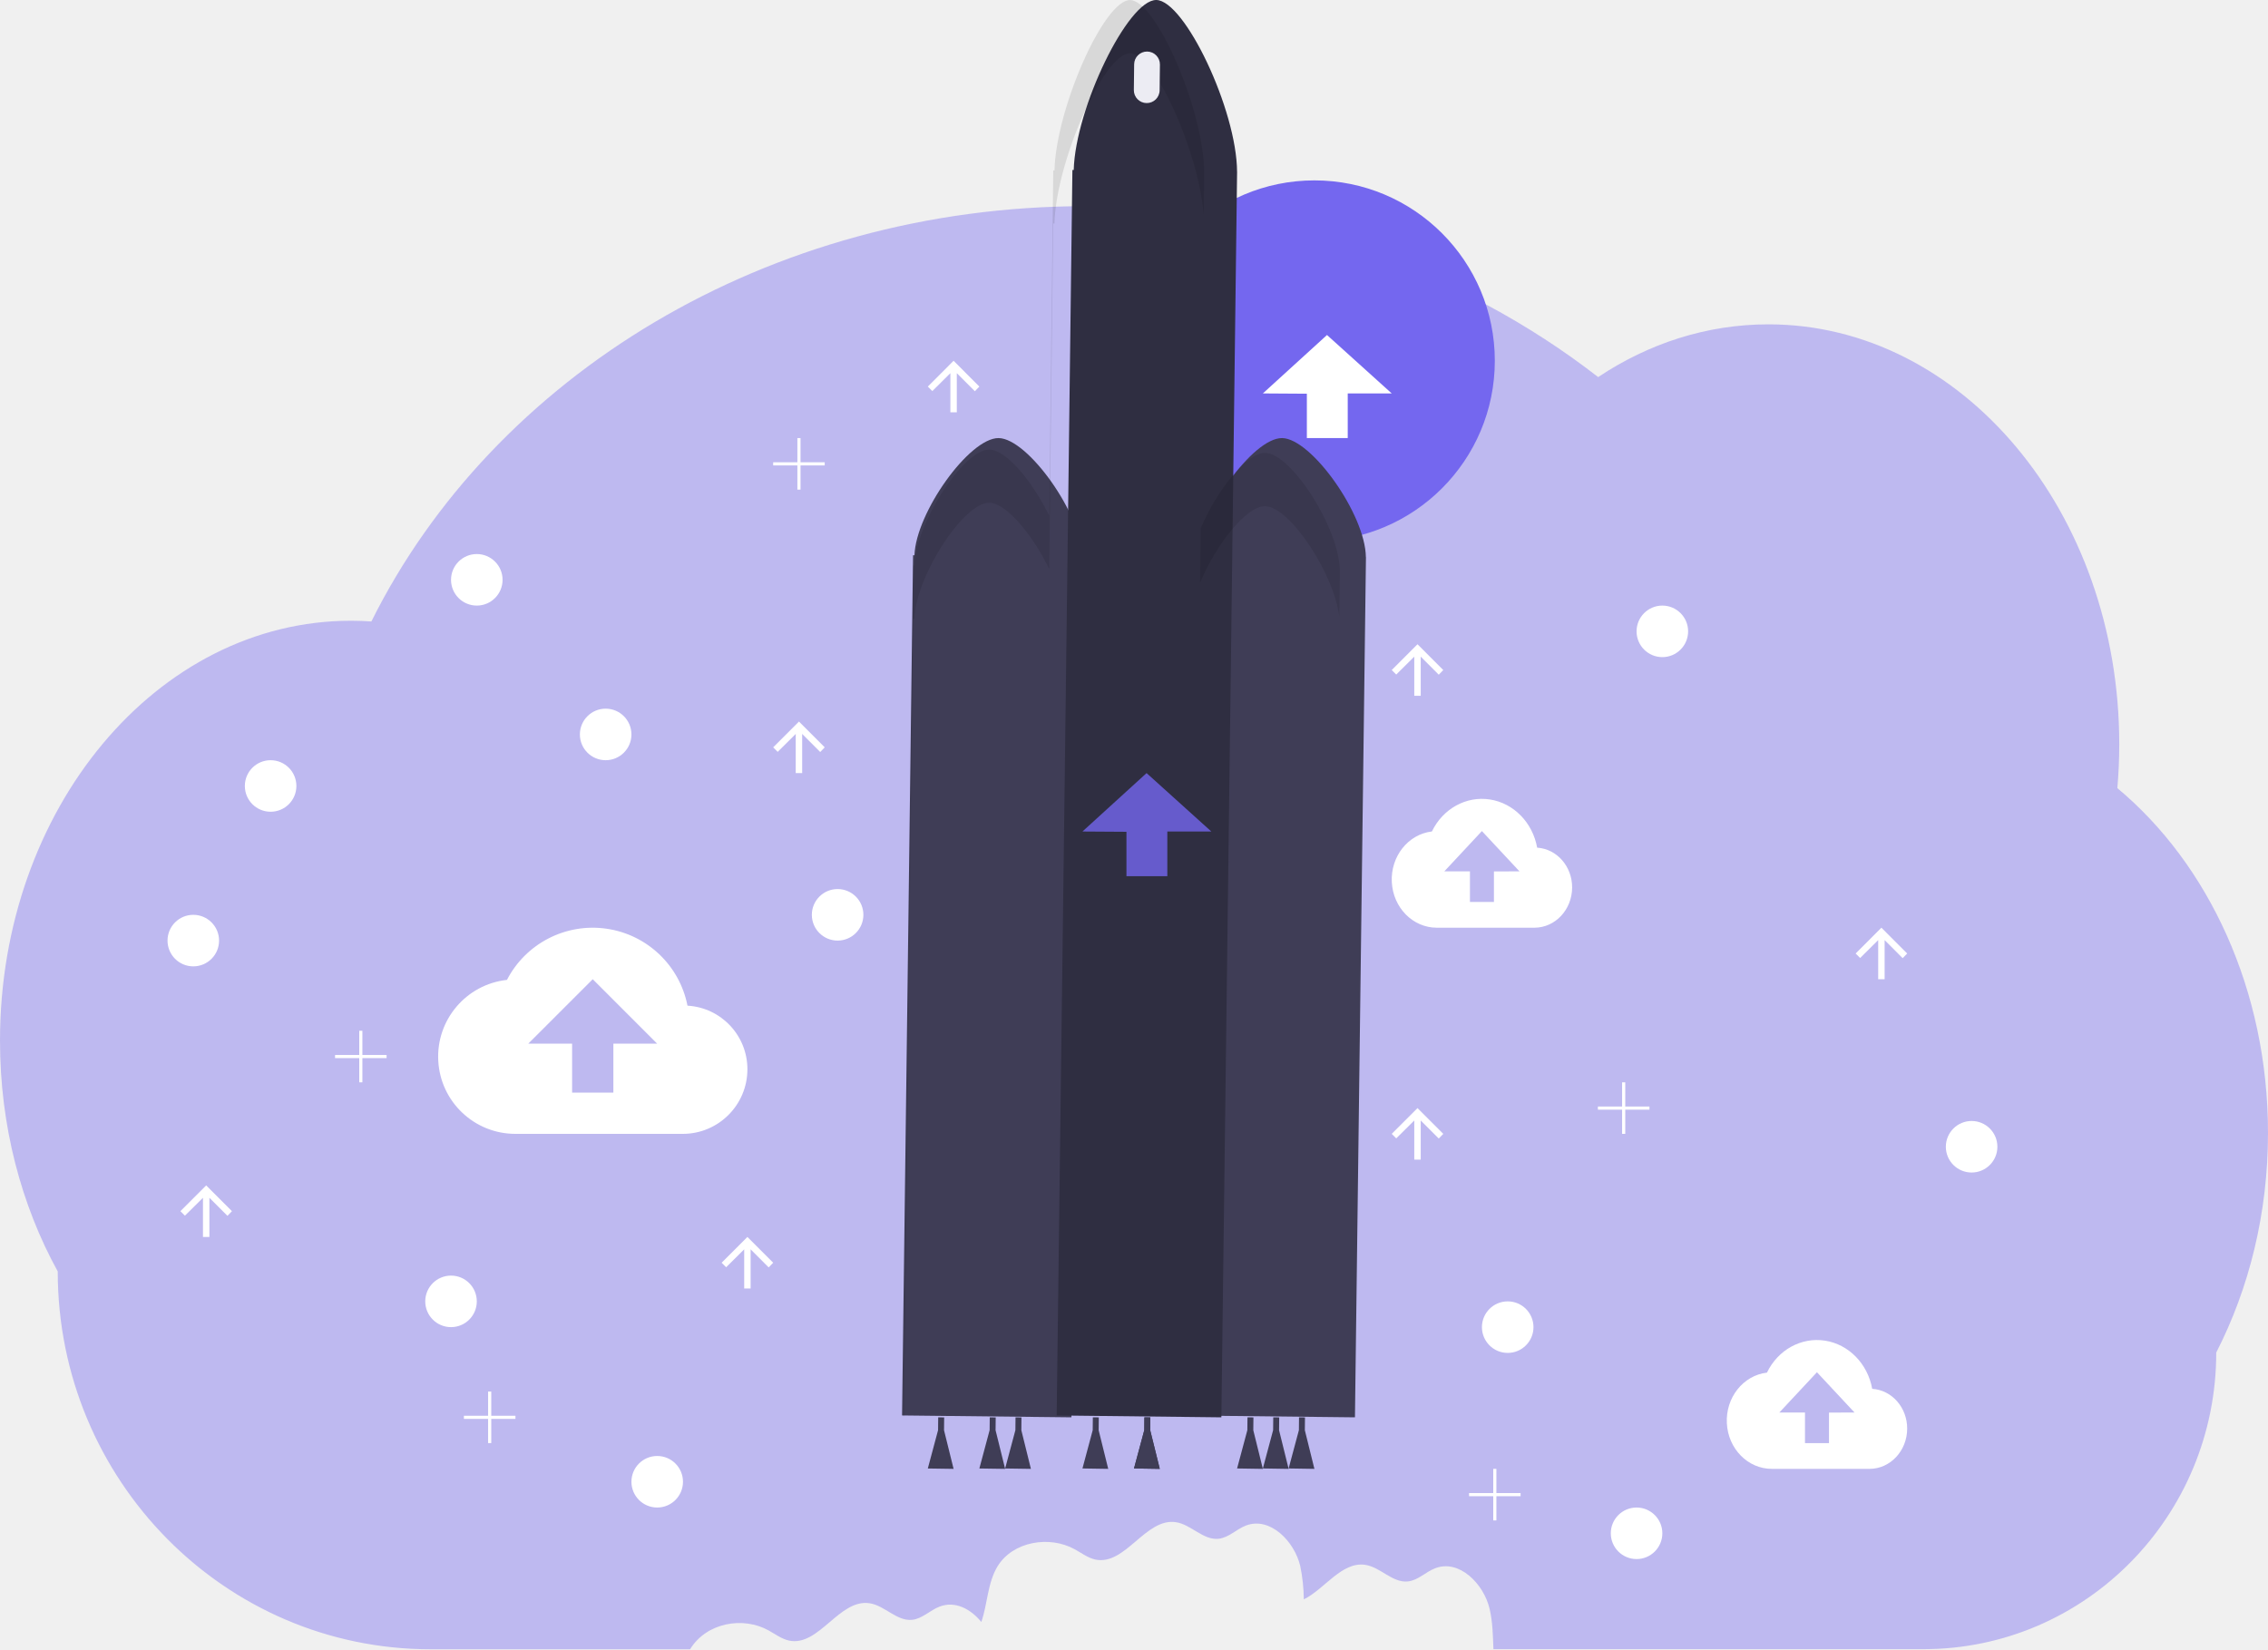
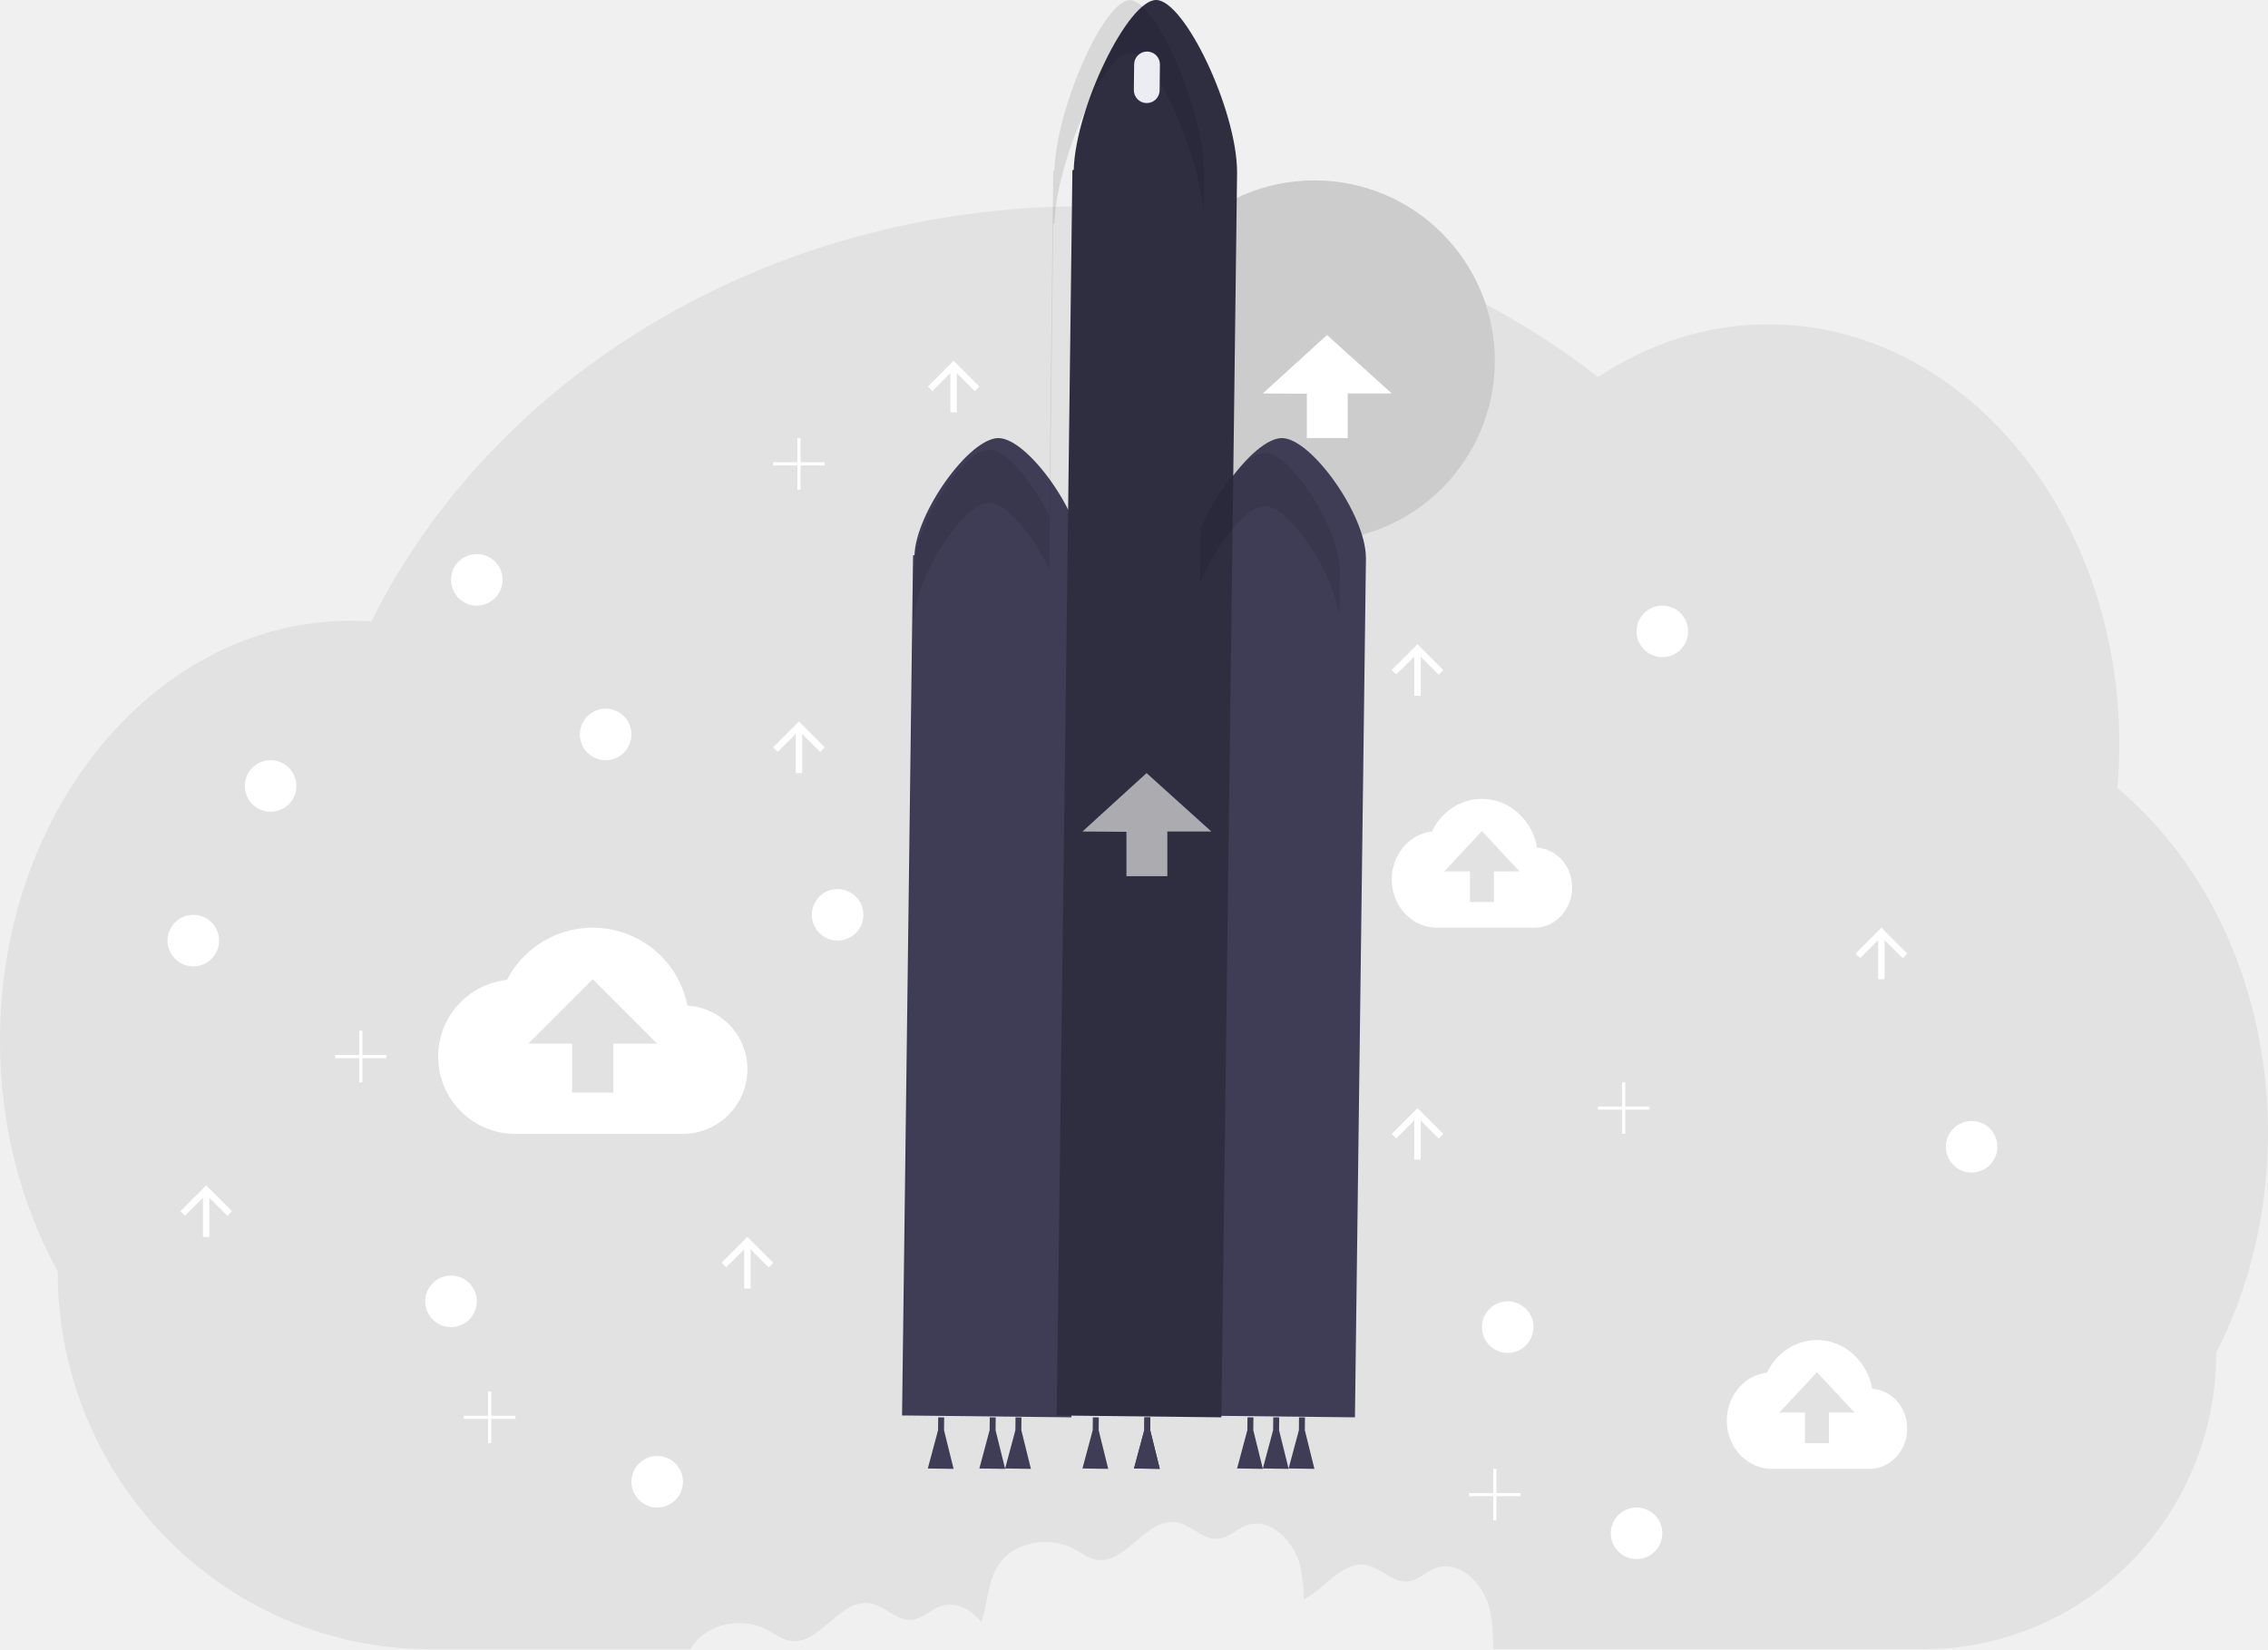
<svg xmlns="http://www.w3.org/2000/svg" width="88px" height="64px" viewBox="0 0 88 64" version="1.1">
  <defs />
  <g id="Page-1" stroke="none" stroke-width="1" fill="none" fill-rule="evenodd">
    <g id="Online-Education" transform="translate(-1122, -163)" fill-rule="nonzero">
      <g id="Body" transform="translate(-2, -2)">
        <g id="right-side-bar" transform="translate(1012, 120)">
          <g id="Upgrade" transform="translate(24, 24)">
            <g id="undraw_upgrade_06a0" transform="translate(88, 21)">
-               <path d="M82.155,30.584 C82.203,30.024 82.229,29.456 82.229,28.881 C82.229,19.882 76.133,12.586 68.614,12.586 C66.22,12.586 63.963,13.33 62.01,14.633 C56.688,10.498 49.74,8 42.138,8 C29.77,8 19.131,14.621 14.41,24.116 C14.149,24.098 13.884,24.088 13.618,24.088 C6.095,24.088 0,31.383 0,40.382 C0,43.69 0.826,46.768 2.24,49.338 C2.24,57.434 8.717,64 16.705,64 L26.776,64 C27.413,62.961 28.83,62.72 29.818,63.267 C30.078,63.41 30.321,63.597 30.613,63.663 C31.779,63.912 32.562,62.032 33.743,62.215 C34.336,62.307 34.798,62.92 35.394,62.857 C35.789,62.815 36.089,62.483 36.461,62.343 C37.056,62.116 37.659,62.431 38.076,62.941 C38.318,62.244 38.316,61.418 38.708,60.778 C39.3,59.816 40.717,59.575 41.704,60.122 C41.965,60.266 42.208,60.453 42.499,60.519 C43.666,60.767 44.449,58.887 45.63,59.07 C46.222,59.162 46.685,59.775 47.281,59.713 C47.676,59.67 47.976,59.339 48.347,59.198 C49.273,58.845 50.222,59.803 50.45,60.769 C50.538,61.195 50.585,61.628 50.589,62.063 C51.388,61.675 52.064,60.584 52.976,60.725 C53.569,60.817 54.031,61.431 54.627,61.368 C55.022,61.326 55.322,60.994 55.693,60.854 C56.62,60.501 57.568,61.459 57.796,62.425 C57.917,62.937 57.926,63.47 57.946,63.996 L74.634,63.996 C80.908,63.996 85.992,58.843 85.992,52.485 C87.264,50.005 88,47.087 88,43.963 C88,38.423 85.689,33.528 82.155,30.584 Z" id="Shape" fill="#7467EF" opacity="0.402" />
-               <circle id="Oval" fill="#7467EF" cx="51" cy="14" r="7" />
+               <path d="M82.155,30.584 C82.203,30.024 82.229,29.456 82.229,28.881 C82.229,19.882 76.133,12.586 68.614,12.586 C66.22,12.586 63.963,13.33 62.01,14.633 C56.688,10.498 49.74,8 42.138,8 C29.77,8 19.131,14.621 14.41,24.116 C14.149,24.098 13.884,24.088 13.618,24.088 C6.095,24.088 0,31.383 0,40.382 C0,43.69 0.826,46.768 2.24,49.338 C2.24,57.434 8.717,64 16.705,64 L26.776,64 C27.413,62.961 28.83,62.72 29.818,63.267 C30.078,63.41 30.321,63.597 30.613,63.663 C31.779,63.912 32.562,62.032 33.743,62.215 C34.336,62.307 34.798,62.92 35.394,62.857 C35.789,62.815 36.089,62.483 36.461,62.343 C37.056,62.116 37.659,62.431 38.076,62.941 C38.318,62.244 38.316,61.418 38.708,60.778 C39.3,59.816 40.717,59.575 41.704,60.122 C41.965,60.266 42.208,60.453 42.499,60.519 C43.666,60.767 44.449,58.887 45.63,59.07 C46.222,59.162 46.685,59.775 47.281,59.713 C47.676,59.67 47.976,59.339 48.347,59.198 C49.273,58.845 50.222,59.803 50.45,60.769 C50.538,61.195 50.585,61.628 50.589,62.063 C51.388,61.675 52.064,60.584 52.976,60.725 C53.569,60.817 54.031,61.431 54.627,61.368 C55.022,61.326 55.322,60.994 55.693,60.854 C56.62,60.501 57.568,61.459 57.796,62.425 C57.917,62.937 57.926,63.47 57.946,63.996 L74.634,63.996 C80.908,63.996 85.992,58.843 85.992,52.485 C87.264,50.005 88,47.087 88,43.963 C88,38.423 85.689,33.528 82.155,30.584 Z" id="Shape" fill="#cccccc" opacity="0.402" />
+               <circle id="Oval" fill="#cccccc" cx="51" cy="14" r="7" />
              <polygon id="Shape" fill="#FFFFFF" points="49 15.267 51.488 13 54 15.267 52.293 15.267 52.293 17 50.707 17 50.707 15.278" />
              <path d="M59.643,32.894 C59.466,31.916 58.73,31.166 57.81,31.024 C56.889,30.882 55.986,31.38 55.559,32.265 C54.636,32.373 53.952,33.235 54.003,34.229 C54.053,35.222 54.82,36 55.748,36 L59.541,36 C60.344,35.997 60.996,35.302 61,34.441 C61.003,33.621 60.407,32.942 59.643,32.894 Z M57.966,33.816 L57.966,35.001 L57.035,35.001 L57.035,33.813 L56.041,33.813 L57.499,32.25 L58.957,33.813 L57.966,33.816 Z" id="Shape" fill="#FFFFFF" />
              <path d="M72.643,53.894 C72.466,52.916 71.73,52.166 70.81,52.024 C69.889,51.882 68.986,52.38 68.559,53.265 C67.636,53.373 66.952,54.235 67.003,55.229 C67.053,56.222 67.82,57 68.748,57 L72.541,57 C73.344,56.997 73.996,56.302 74,55.441 C74.003,54.621 73.407,53.942 72.643,53.894 Z M70.966,54.816 L70.966,56.001 L70.035,56.001 L70.035,54.813 L69.04,54.813 L70.499,53.25 L71.957,54.813 L70.966,54.816 Z" id="Shape" fill="#FFFFFF" />
              <path d="M26.675,39.025 C26.368,37.461 25.105,36.263 23.528,36.038 C21.95,35.813 20.402,36.61 19.67,38.025 C18.088,38.199 16.918,39.578 17.005,41.167 C17.091,42.755 18.404,43.999 19.996,44 L26.5,44 C27.879,43.996 28.996,42.878 29,41.499 C29.004,40.188 27.984,39.102 26.675,39.025 Z M23.799,40.499 L23.799,42.399 L22.198,42.399 L22.198,40.499 L20.498,40.499 L22.999,37.999 L25.498,40.499 L23.799,40.499 Z" id="Shape" fill="#FFFFFF" />
              <polygon id="Shape" fill="#FFFFFF" points="55.125 45 55.125 43.481 55.825 44.181 56 44 55 43 54 44 54.175 44.175 54.875 43.481 54.875 45" />
              <polygon id="Shape" fill="#FFFFFF" points="8.125 48 8.125 46.481 8.825 47.181 9 47 8 46 7 47 7.175 47.175 7.875 46.481 7.875 48" />
              <polygon id="Shape" fill="#FFFFFF" points="55.125 27 55.125 25.481 55.825 26.182 56 26.001 55 25 54 26.001 54.175 26.176 54.875 25.481 54.875 27" />
              <polygon id="Shape" fill="#FFFFFF" points="37.125 16 37.125 14.481 37.825 15.182 38 15.001 37 14 36 15.001 36.175 15.176 36.875 14.481 36.875 16" />
              <polygon id="Shape" fill="#FFFFFF" points="31.125 30 31.125 28.481 31.825 29.182 32 29.001 31 28 30 29.001 30.175 29.176 30.875 28.481 30.875 30" />
              <polygon id="Shape" fill="#FFFFFF" points="73.125 38 73.125 36.481 73.825 37.182 74 37.001 73 36 72 37.001 72.175 37.176 72.875 36.481 72.875 38" />
              <polygon id="Shape" fill="#FFFFFF" points="29.125 50 29.125 48.481 29.825 49.182 30 49.001 29 48 28 49.001 28.175 49.176 28.875 48.481 28.875 50" />
              <circle id="Oval" fill="#FFFFFF" cx="64.5" cy="24.5" r="1" />
              <circle id="Oval" fill="#FFFFFF" cx="18.5" cy="22.5" r="1" />
              <circle id="Oval" fill="#FFFFFF" cx="32.5" cy="35.5" r="1" />
              <circle id="Oval" fill="#FFFFFF" cx="76.5" cy="44.5" r="1" />
              <circle id="Oval" fill="#FFFFFF" cx="58.5" cy="51.5" r="1" />
              <circle id="Oval" fill="#FFFFFF" cx="25.5" cy="57.5" r="1" />
              <circle id="Oval" fill="#FFFFFF" cx="7.5" cy="36.5" r="1" />
              <circle id="Oval" fill="#FFFFFF" cx="10.5" cy="30.5" r="1" />
              <circle id="Oval" fill="#FFFFFF" cx="63.5" cy="59.5" r="1" />
              <circle id="Oval" fill="#FFFFFF" cx="17.5" cy="50.5" r="1" />
              <circle id="Oval" fill="#FFFFFF" cx="23.5" cy="28.5" r="1" />
              <polygon id="Shape" fill="#FFFFFF" points="32 17.939 31.061 17.939 31.061 17 30.939 17 30.939 17.939 30 17.939 30 18.061 30.939 18.061 30.939 19 31.061 19 31.061 18.061 32 18.061" />
              <polygon id="Shape" fill="#FFFFFF" points="64 42.939 63.061 42.939 63.061 42 62.939 42 62.939 42.939 62 42.939 62 43.061 62.939 43.061 62.939 44 63.061 44 63.061 43.061 64 43.061" />
              <polygon id="Shape" fill="#FFFFFF" points="59 57.939 58.061 57.939 58.061 57 57.939 57 57.939 57.939 57 57.939 57 58.061 57.939 58.061 57.939 59 58.061 59 58.061 58.061 59 58.061" />
              <polygon id="Shape" fill="#FFFFFF" points="20 54.939 19.061 54.939 19.061 54 18.939 54 18.939 54.939 18 54.939 18 55.061 18.939 55.061 18.939 56 19.061 56 19.061 55.061 20 55.061" />
              <polygon id="Shape" fill="#FFFFFF" points="15 40.939 14.061 40.939 14.061 40 13.939 40 13.939 40.939 13 40.939 13 41.061 13.939 41.061 13.939 42 14.061 42 14.061 41.061 15 41.061" />
              <polygon id="Shape" fill="#3F3D56" points="36.629 55.501 36.634 55.004 36.403 55 36.398 55.497 36 56.985 37 57" />
              <polygon id="Shape" fill="#3F3D56" points="38.629 55.501 38.634 55.004 38.403 55 38.398 55.498 38 56.985 39 57" />
              <polygon id="Shape" fill="#3F3D56" points="39.629 55.501 39.633 55.004 39.403 55 39.398 55.497 39 56.985 40 57" />
              <polygon id="Shape" fill="#3F3D56" points="48.629 55.501 48.634 55.003 48.403 55 48.398 55.498 48 56.984 49 57" />
              <polygon id="Shape" fill="#3F3D56" points="49.629 55.501 49.634 55.003 49.403 55 49.398 55.498 49 56.984 50 57" />
              <polygon id="Shape" fill="#3F3D56" points="50.629 55.501 50.634 55.003 50.403 55 50.398 55.498 50 56.984 51 57" />
              <polygon id="Shape" fill="#3F3D56" points="42.629 55.501 42.634 55.003 42.403 55 42.398 55.498 42 56.984 43 57" />
              <polygon id="Shape" fill="#3F3D56" points="44.629 55.501 44.634 55.003 44.403 55 44.399 55.498 44 56.984 45 57" />
              <polygon id="Shape" fill="#3F3D56" points="44.629 55.501 44.633 55.003 44.403 55 44.399 55.498 44 56.984 45 57" />
              <path d="M41.998,21.62 C41.979,19.958 39.88,17.013 38.747,17 C37.614,16.988 35.542,19.886 35.481,21.547 L35.427,21.547 L35,54.927 L41.573,55 L42,21.62 L41.998,21.62 Z" id="Shape" fill="#3F3D56" />
              <path d="M52.997,21.62 C52.979,19.958 50.879,17.013 49.746,17 C48.613,16.988 46.541,19.886 46.481,21.547 L46.427,21.547 L46,54.927 L52.573,55 L53,21.62 L52.997,21.62 Z" id="Shape" fill="#3F3D56" />
              <path d="M47.999,6.671 C47.99,4.266 45.965,0.012 44.864,2.71969686e-05 C43.763,-0.012 41.728,4.196 41.661,6.596 L41.61,6.596 L41,54.927 L47.39,55 L48,6.667 L47.999,6.671 Z" id="Shape" fill="#2F2E41" />
-               <polygon id="Shape" fill="#7467EF" opacity="0.798" points="42 32.267 44.488 30 47 32.267 45.293 32.267 45.293 34 43.707 34 43.707 32.278" />
+               <polygon id="Shape" fill="#cccccc" opacity="0.798" points="42 32.267 44.488 30 47 32.267 45.293 32.267 45.293 34 43.707 34 43.707 32.278" />
              <g id="Group" opacity="0.1" transform="translate(35, 0)" fill="#000000">
                <path d="M11.562,22.621 C12.168,21.158 13.351,19.633 14.087,19.642 C15.045,19.654 16.77,22.268 16.966,23.937 L16.986,22.144 C16.97,20.5 15.099,17.587 14.089,17.574 C13.363,17.565 12.202,19.051 11.59,20.496 L11.562,22.621 Z" id="Shape" />
                <path d="M0.432,24.007 L0.48,24.007 C0.533,22.364 2.38,19.497 3.389,19.509 C4.048,19.518 5.074,20.762 5.711,22.083 L5.866,8.674 L5.913,8.674 C5.976,6.266 7.839,2.051 8.848,2.068 C9.801,2.079 11.511,5.884 11.704,8.336 L11.722,6.684 C11.713,4.275 9.858,0.014 8.849,0.002 C7.84,-0.011 5.976,4.204 5.914,6.612 L5.867,6.612 L5.712,20.02 C5.074,18.699 4.049,17.455 3.39,17.447 C2.381,17.435 0.534,20.302 0.48,21.945 L0.433,21.945 L0.052,54.962 L0.076,54.962 L0.432,24.007 Z" id="Shape" />
              </g>
              <rect id="Rectangle-path" fill="#ECECF3" transform="translate(44.5, 3) rotate(0.68) translate(-44.5, -3) " x="44" y="2" width="1" height="2" rx="0.5" />
            </g>
          </g>
        </g>
      </g>
    </g>
  </g>
</svg>
